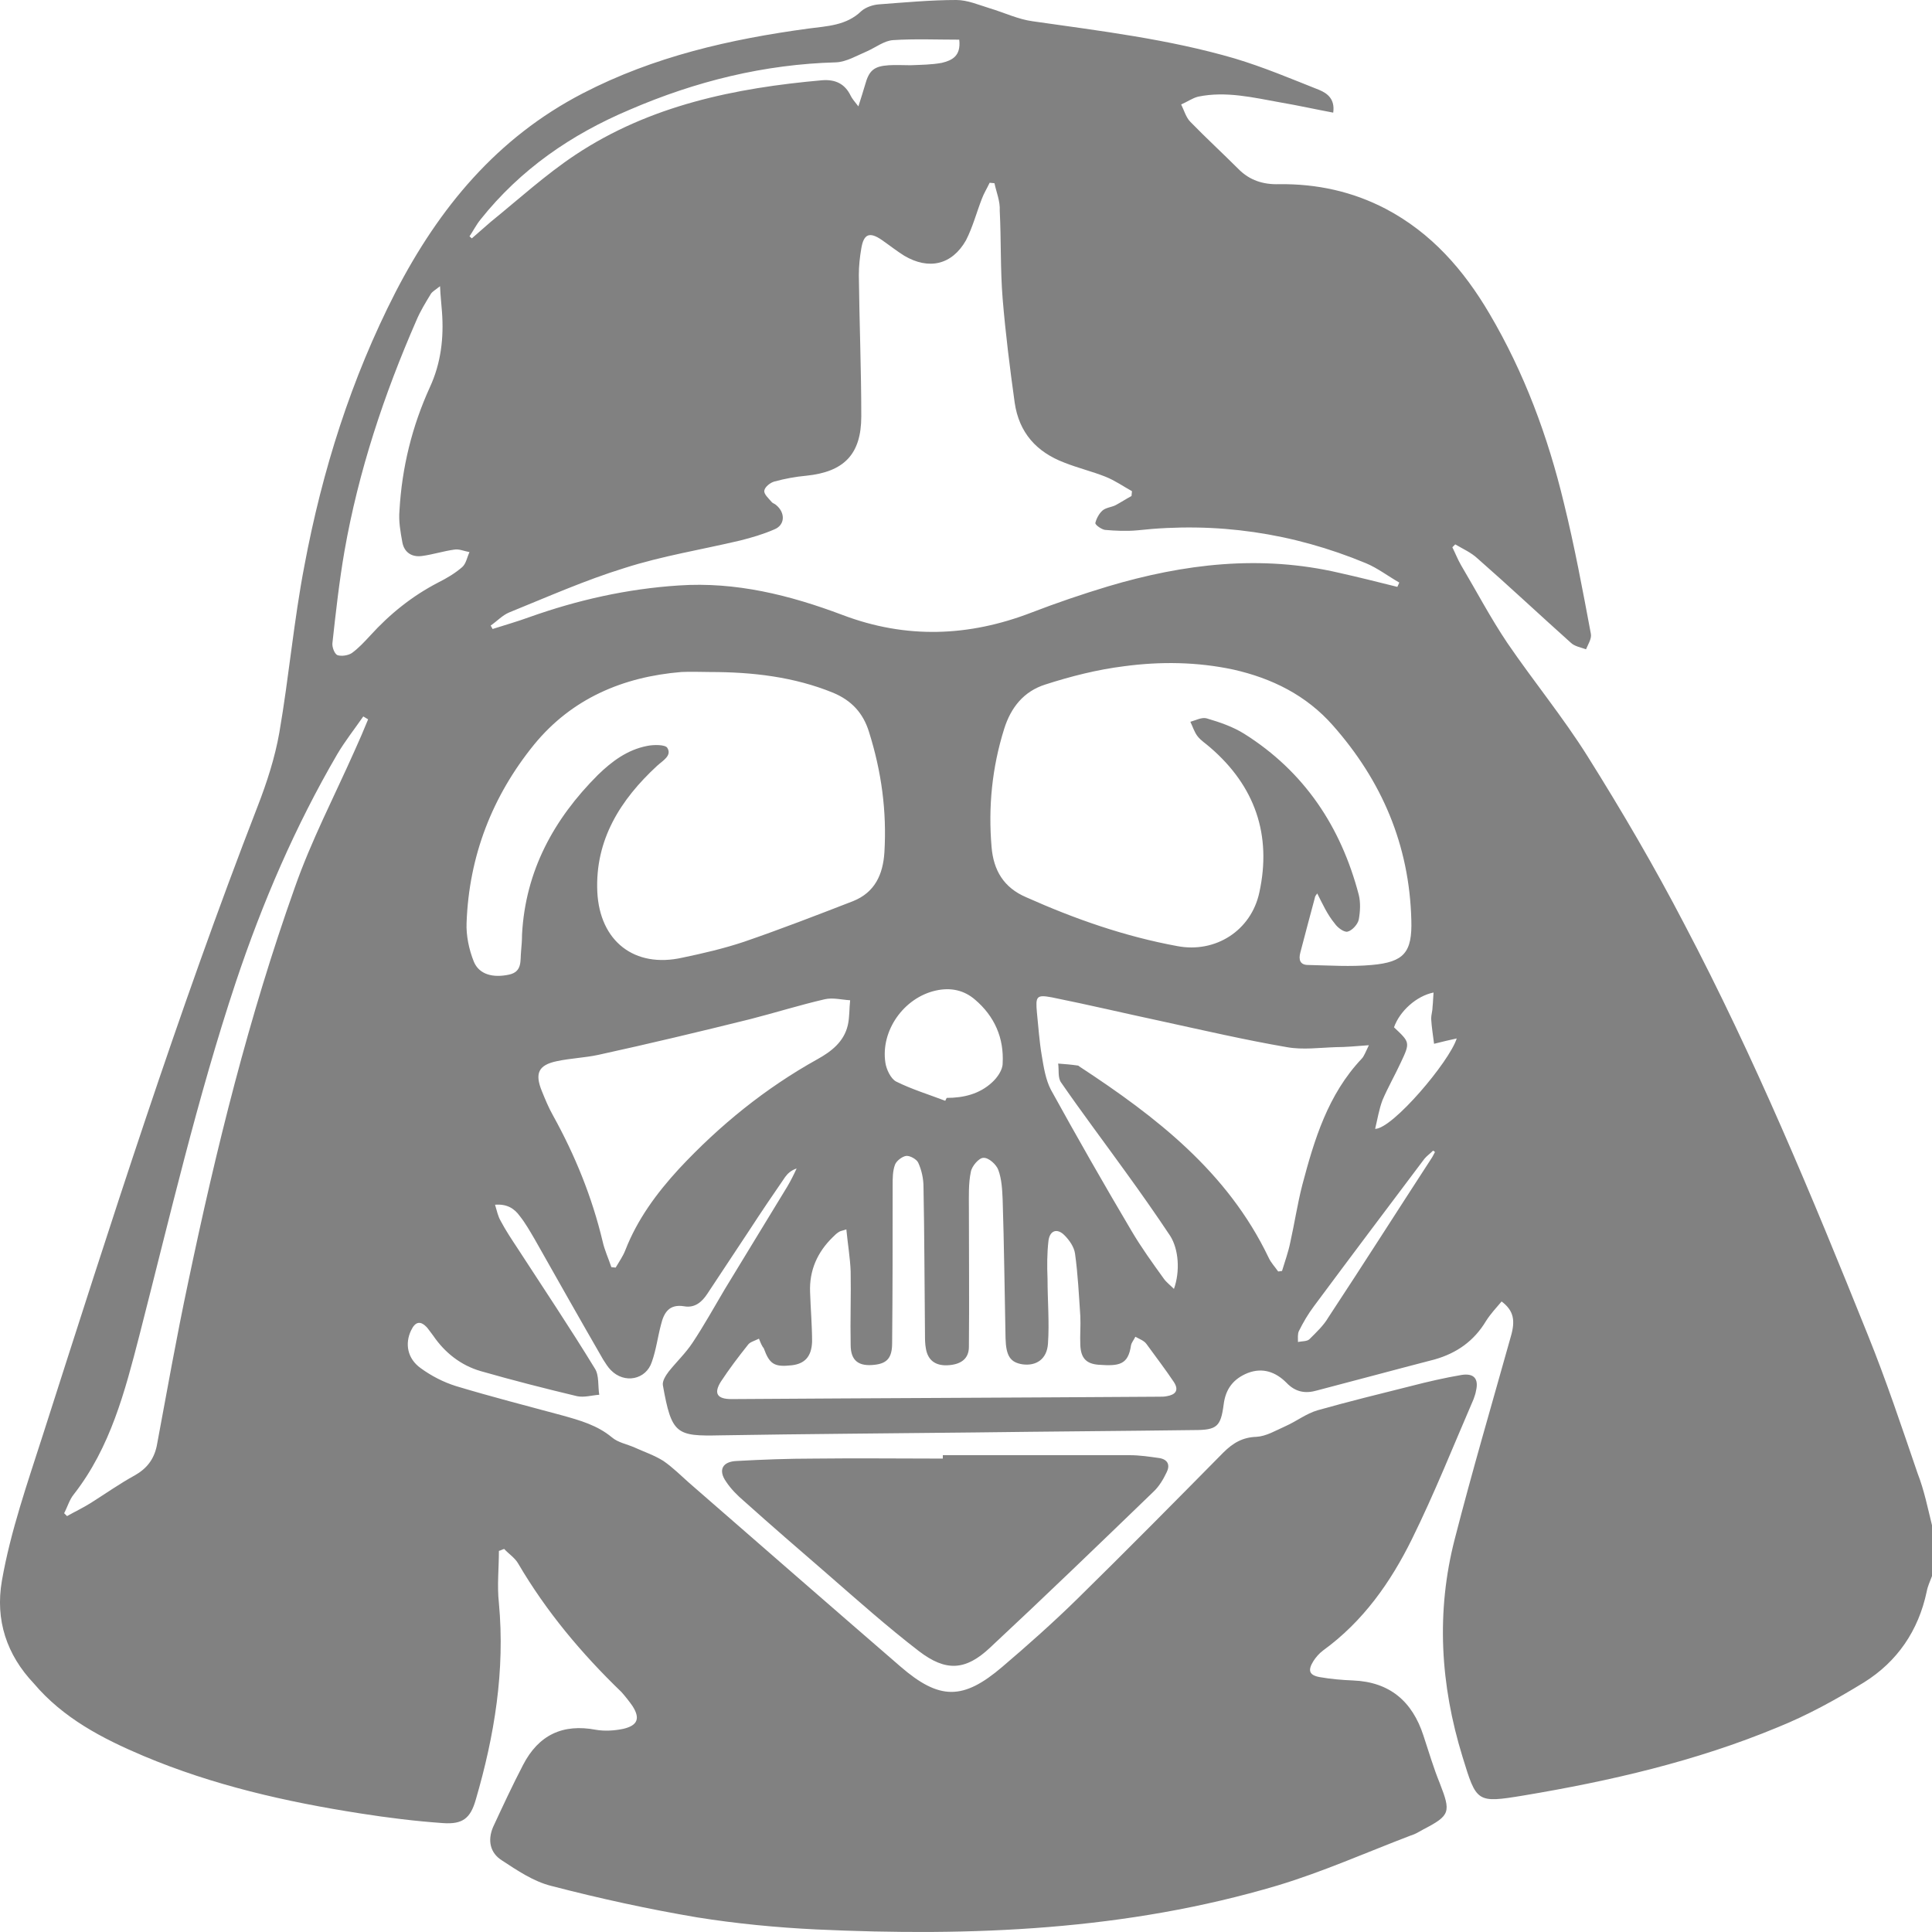
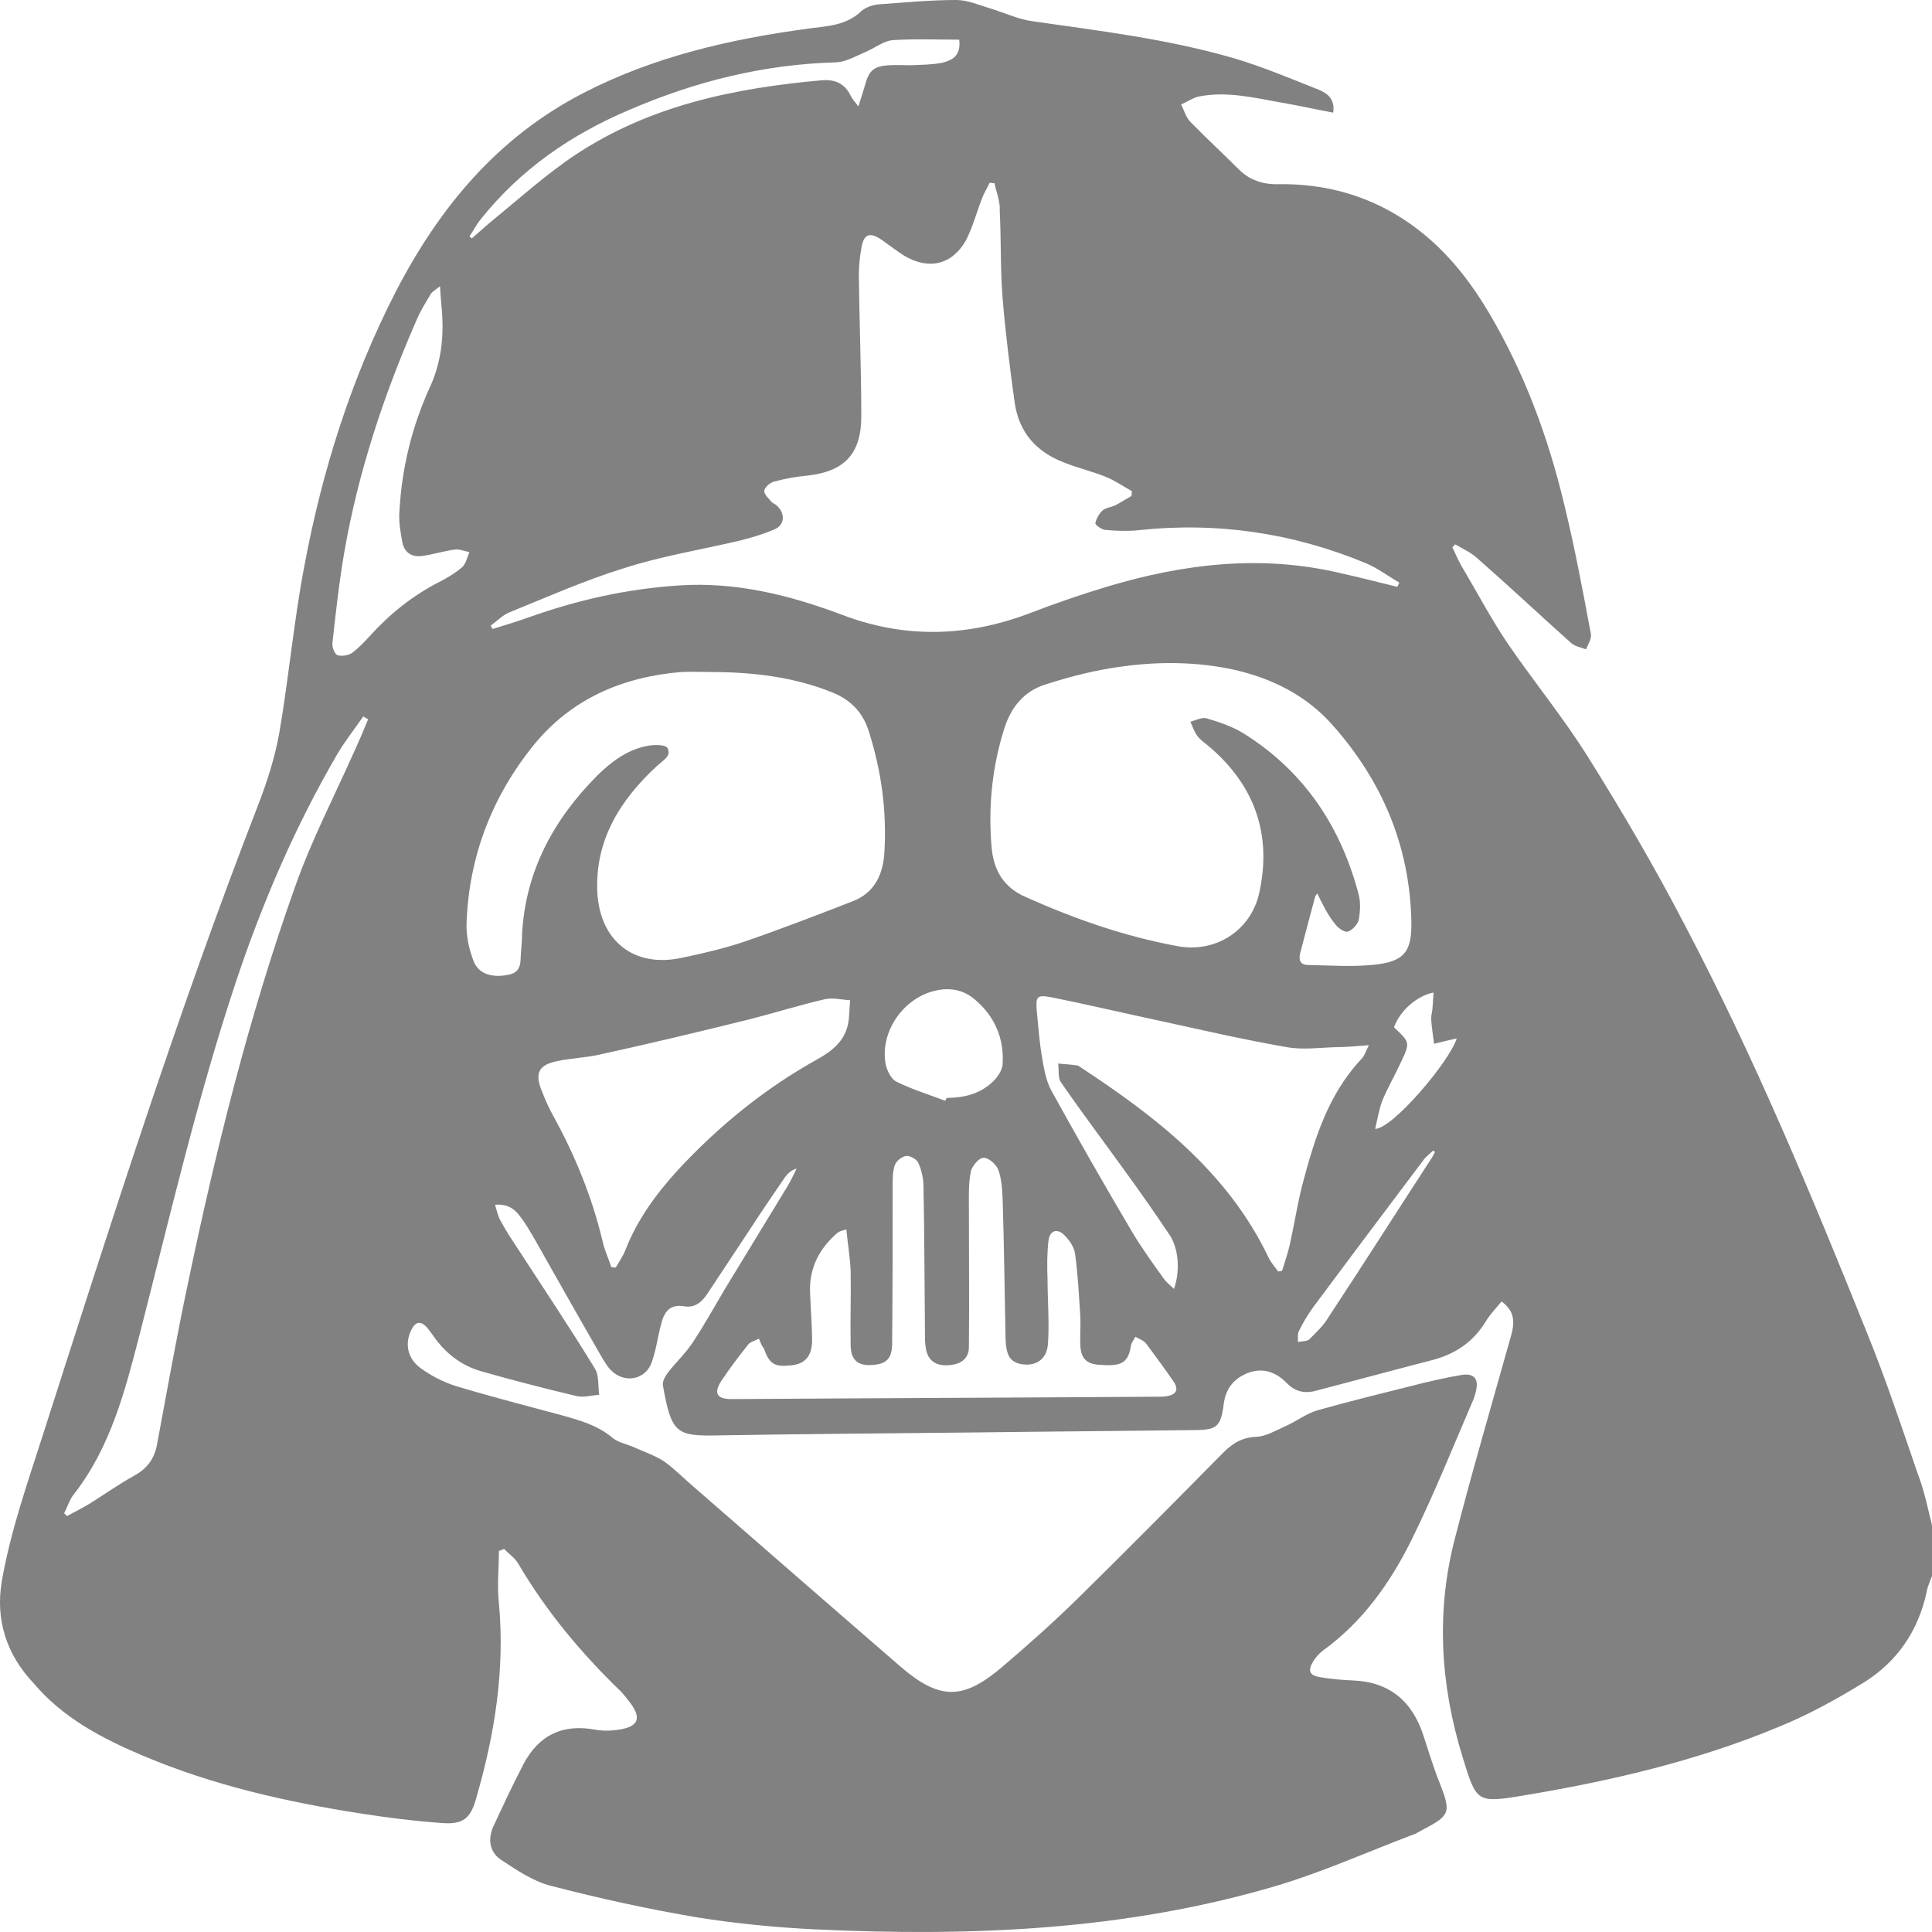
<svg xmlns="http://www.w3.org/2000/svg" width="30" height="30" viewBox="0 0 30 30" fill="none">
  <path d="M30 23.684C30 23.947 30 24.21 30 24.473C29.97 24.555 29.933 24.63 29.918 24.713C29.79 25.321 29.46 25.802 28.944 26.124C28.516 26.387 28.067 26.635 27.602 26.822C26.336 27.348 25.002 27.656 23.654 27.881C22.927 28.001 22.927 27.986 22.71 27.28C22.365 26.162 22.297 25.028 22.59 23.895C22.86 22.844 23.167 21.8 23.459 20.757C23.534 20.502 23.504 20.351 23.317 20.209C23.234 20.306 23.144 20.404 23.077 20.509C22.889 20.824 22.62 21.012 22.275 21.11C21.668 21.267 21.061 21.432 20.454 21.59C20.274 21.643 20.117 21.62 19.975 21.47C19.81 21.305 19.608 21.23 19.375 21.32C19.151 21.41 19.031 21.568 19.001 21.808C18.956 22.153 18.896 22.206 18.544 22.206C17.405 22.221 16.273 22.228 15.134 22.243C13.816 22.258 12.497 22.266 11.186 22.288C10.504 22.303 10.429 22.273 10.294 21.515C10.279 21.447 10.339 21.357 10.384 21.297C10.504 21.147 10.646 21.012 10.751 20.854C10.931 20.584 11.088 20.299 11.253 20.021C11.575 19.488 11.905 18.955 12.227 18.422C12.28 18.332 12.325 18.242 12.37 18.144C12.28 18.174 12.227 18.227 12.19 18.279C12.003 18.55 11.815 18.828 11.635 19.105C11.418 19.436 11.201 19.758 10.984 20.089C10.901 20.216 10.789 20.314 10.624 20.284C10.392 20.246 10.309 20.381 10.264 20.569C10.212 20.764 10.189 20.959 10.122 21.147C10.032 21.425 9.695 21.492 9.485 21.275C9.44 21.23 9.403 21.17 9.365 21.11C9.005 20.486 8.653 19.863 8.301 19.24C8.226 19.113 8.159 18.993 8.069 18.88C7.987 18.767 7.874 18.692 7.687 18.707C7.717 18.805 7.732 18.888 7.777 18.963C7.852 19.105 7.942 19.24 8.031 19.375C8.436 19.999 8.848 20.614 9.238 21.252C9.305 21.357 9.283 21.523 9.305 21.658C9.193 21.665 9.073 21.703 8.961 21.68C8.459 21.56 7.957 21.432 7.462 21.29C7.155 21.2 6.908 21.005 6.728 20.742C6.698 20.704 6.668 20.659 6.638 20.622C6.533 20.502 6.45 20.517 6.383 20.659C6.286 20.862 6.323 21.095 6.533 21.245C6.698 21.365 6.885 21.462 7.08 21.523C7.627 21.688 8.181 21.83 8.736 21.98C9.005 22.055 9.275 22.131 9.5 22.318C9.597 22.401 9.732 22.423 9.852 22.476C10.002 22.544 10.159 22.596 10.302 22.686C10.444 22.784 10.572 22.911 10.699 23.024C11.793 23.977 12.887 24.931 13.981 25.877C14.588 26.402 14.955 26.402 15.562 25.884C15.959 25.546 16.356 25.193 16.73 24.826C17.495 24.075 18.244 23.317 18.993 22.558C19.143 22.408 19.293 22.318 19.51 22.311C19.66 22.303 19.81 22.213 19.96 22.146C20.132 22.07 20.282 21.95 20.462 21.898C20.941 21.763 21.428 21.643 21.908 21.523C22.17 21.455 22.432 21.395 22.695 21.35C22.889 21.32 22.964 21.41 22.919 21.598C22.912 21.643 22.897 21.68 22.882 21.725C22.567 22.453 22.275 23.189 21.923 23.902C21.593 24.57 21.166 25.178 20.544 25.629C20.484 25.674 20.432 25.734 20.394 25.794C20.305 25.937 20.327 26.012 20.492 26.042C20.664 26.072 20.836 26.087 21.009 26.094C21.578 26.117 21.93 26.417 22.103 26.95C22.185 27.198 22.26 27.453 22.358 27.693C22.53 28.136 22.522 28.189 22.103 28.406C22.035 28.444 21.975 28.482 21.9 28.504C21.211 28.767 20.537 29.067 19.84 29.277C17.495 29.975 15.09 30.073 12.669 29.96C12.055 29.93 11.433 29.87 10.826 29.773C10.069 29.645 9.313 29.48 8.563 29.285C8.286 29.217 8.031 29.044 7.792 28.887C7.612 28.774 7.567 28.579 7.657 28.369C7.807 28.046 7.957 27.723 8.121 27.408C8.361 26.942 8.736 26.762 9.253 26.86C9.388 26.883 9.537 26.875 9.68 26.845C9.905 26.792 9.942 26.68 9.822 26.492C9.77 26.417 9.71 26.342 9.65 26.274C9.028 25.674 8.481 25.021 8.046 24.278C7.994 24.188 7.897 24.127 7.829 24.052C7.799 24.06 7.777 24.075 7.747 24.082C7.747 24.353 7.717 24.623 7.747 24.893C7.844 25.937 7.679 26.95 7.387 27.948C7.305 28.234 7.185 28.331 6.878 28.309C6.45 28.279 6.023 28.226 5.596 28.159C4.442 27.979 3.311 27.723 2.225 27.265C1.588 26.995 0.981 26.68 0.524 26.139C0.104 25.696 -0.076 25.156 0.029 24.548C0.164 23.775 0.426 23.031 0.666 22.281C1.715 19.008 2.757 15.727 4 12.522C4.143 12.154 4.27 11.763 4.338 11.373C4.487 10.51 4.562 9.639 4.727 8.783C5.004 7.304 5.454 5.878 6.143 4.534C6.818 3.228 7.717 2.139 9.05 1.449C10.152 0.878 11.336 0.608 12.557 0.443C12.842 0.405 13.142 0.398 13.374 0.173C13.441 0.113 13.554 0.075 13.643 0.068C14.048 0.038 14.453 0 14.85 0C15.022 0 15.194 0.075 15.367 0.128C15.592 0.195 15.809 0.3 16.034 0.33C17.083 0.48 18.147 0.608 19.173 0.908C19.623 1.043 20.05 1.224 20.484 1.396C20.612 1.449 20.732 1.539 20.702 1.749C20.424 1.697 20.155 1.637 19.885 1.591C19.465 1.516 19.038 1.411 18.604 1.501C18.514 1.524 18.431 1.584 18.341 1.622C18.386 1.712 18.416 1.824 18.484 1.892C18.724 2.139 18.986 2.38 19.233 2.627C19.405 2.8 19.615 2.868 19.862 2.86C20.447 2.853 21.001 2.973 21.518 3.243C22.23 3.618 22.732 4.196 23.129 4.872C23.669 5.788 24.036 6.779 24.283 7.807C24.448 8.475 24.575 9.159 24.703 9.842C24.718 9.917 24.658 10.007 24.628 10.082C24.545 10.052 24.448 10.037 24.388 9.977C23.901 9.541 23.429 9.098 22.942 8.671C22.845 8.58 22.71 8.52 22.597 8.453C22.582 8.468 22.567 8.483 22.552 8.498C22.597 8.588 22.635 8.686 22.687 8.776C22.927 9.181 23.144 9.594 23.406 9.984C23.811 10.577 24.268 11.133 24.65 11.741C25.182 12.589 25.692 13.46 26.156 14.353C27.243 16.418 28.134 18.565 29.003 20.727C29.288 21.432 29.528 22.153 29.775 22.874C29.88 23.144 29.933 23.414 30 23.684ZM15.442 2.845C15.419 2.845 15.389 2.838 15.367 2.838C15.329 2.92 15.277 3.003 15.247 3.085C15.165 3.296 15.104 3.528 15 3.731C14.782 4.114 14.423 4.196 14.041 3.971C13.921 3.896 13.808 3.806 13.688 3.723C13.501 3.596 13.411 3.633 13.374 3.859C13.351 3.994 13.336 4.129 13.336 4.271C13.344 5 13.374 5.735 13.374 6.464C13.374 7.057 13.104 7.327 12.52 7.387C12.355 7.402 12.19 7.432 12.025 7.477C11.965 7.492 11.875 7.56 11.868 7.62C11.86 7.672 11.935 7.74 11.98 7.792C11.995 7.815 12.033 7.822 12.055 7.845C12.197 7.965 12.19 8.153 12.025 8.22C11.853 8.295 11.673 8.348 11.493 8.393C10.894 8.535 10.279 8.633 9.695 8.821C9.088 9.008 8.496 9.271 7.904 9.511C7.799 9.556 7.717 9.646 7.619 9.714C7.627 9.729 7.642 9.752 7.649 9.767C7.837 9.707 8.024 9.654 8.211 9.586C8.968 9.316 9.74 9.143 10.541 9.091C11.426 9.031 12.265 9.241 13.082 9.549C14.071 9.924 15.045 9.887 16.019 9.511C16.408 9.361 16.805 9.226 17.203 9.106C18.386 8.753 19.578 8.611 20.799 8.896C21.099 8.963 21.398 9.038 21.698 9.113C21.706 9.091 21.721 9.068 21.728 9.046C21.556 8.948 21.391 8.821 21.211 8.746C20.072 8.273 18.888 8.1 17.66 8.235C17.495 8.25 17.322 8.243 17.157 8.228C17.105 8.22 17.008 8.153 17.008 8.123C17.023 8.055 17.068 7.972 17.12 7.927C17.172 7.882 17.262 7.875 17.322 7.845C17.405 7.8 17.487 7.747 17.57 7.702C17.57 7.68 17.577 7.65 17.577 7.627C17.442 7.552 17.315 7.462 17.165 7.402C16.955 7.319 16.738 7.267 16.528 7.184C16.094 7.019 15.824 6.719 15.756 6.253C15.681 5.713 15.614 5.18 15.569 4.639C15.532 4.181 15.547 3.731 15.524 3.273C15.532 3.123 15.472 2.988 15.442 2.845ZM11.028 10.435C10.879 10.435 10.729 10.427 10.579 10.435C9.672 10.51 8.878 10.848 8.294 11.561C7.642 12.364 7.282 13.295 7.245 14.331C7.237 14.526 7.282 14.744 7.357 14.931C7.44 15.134 7.657 15.187 7.904 15.134C8.114 15.089 8.076 14.916 8.091 14.774C8.099 14.684 8.106 14.601 8.106 14.511C8.159 13.52 8.601 12.717 9.283 12.034C9.5 11.823 9.74 11.643 10.047 11.583C10.152 11.561 10.332 11.561 10.362 11.613C10.437 11.733 10.294 11.809 10.204 11.891C9.635 12.416 9.238 13.04 9.275 13.85C9.313 14.616 9.852 15.037 10.594 14.871C10.916 14.804 11.238 14.729 11.553 14.624C12.123 14.428 12.684 14.211 13.246 13.993C13.584 13.858 13.711 13.58 13.733 13.235C13.771 12.597 13.688 11.981 13.494 11.366C13.404 11.073 13.224 10.878 12.939 10.758C12.332 10.51 11.688 10.435 11.028 10.435ZM20.454 13.873C20.439 13.895 20.417 13.918 20.417 13.941C20.342 14.218 20.267 14.504 20.192 14.789C20.162 14.901 20.185 14.984 20.312 14.984C20.642 14.991 20.971 15.014 21.301 14.984C21.803 14.939 21.93 14.789 21.915 14.286C21.885 13.122 21.458 12.124 20.694 11.261C20.282 10.795 19.75 10.532 19.151 10.397C18.589 10.277 18.019 10.27 17.457 10.345C17.038 10.397 16.626 10.502 16.229 10.63C15.899 10.735 15.697 10.983 15.592 11.32C15.404 11.921 15.344 12.529 15.397 13.152C15.427 13.513 15.584 13.783 15.936 13.933C16.693 14.271 17.465 14.541 18.281 14.691C18.873 14.804 19.428 14.451 19.555 13.858C19.75 12.965 19.488 12.206 18.791 11.606C18.724 11.546 18.649 11.501 18.596 11.433C18.544 11.366 18.521 11.283 18.484 11.208C18.566 11.185 18.664 11.133 18.738 11.155C18.941 11.215 19.143 11.283 19.323 11.396C20.252 11.981 20.822 12.837 21.099 13.895C21.129 14.015 21.121 14.158 21.099 14.278C21.084 14.353 20.994 14.451 20.926 14.466C20.874 14.481 20.769 14.406 20.724 14.338C20.612 14.203 20.537 14.038 20.454 13.873ZM21.256 16.23C21.054 16.245 20.896 16.26 20.747 16.26C20.492 16.268 20.23 16.305 19.982 16.26C19.33 16.148 18.679 15.997 18.027 15.855C17.465 15.735 16.895 15.6 16.333 15.487C16.094 15.442 16.079 15.472 16.101 15.72C16.124 15.945 16.139 16.17 16.176 16.388C16.206 16.568 16.236 16.763 16.318 16.921C16.723 17.656 17.143 18.392 17.57 19.113C17.72 19.368 17.899 19.616 18.072 19.856C18.109 19.909 18.169 19.954 18.229 20.014C18.326 19.743 18.304 19.398 18.169 19.188C17.944 18.85 17.712 18.52 17.472 18.189C17.143 17.732 16.798 17.274 16.476 16.808C16.423 16.733 16.446 16.613 16.431 16.515C16.528 16.523 16.633 16.53 16.73 16.545C16.745 16.545 16.753 16.553 16.76 16.56C17.952 17.341 19.061 18.197 19.698 19.526C19.735 19.608 19.795 19.668 19.847 19.743C19.87 19.743 19.885 19.736 19.907 19.736C19.952 19.586 20.005 19.443 20.035 19.293C20.102 18.993 20.147 18.692 20.222 18.4C20.409 17.694 20.619 16.996 21.144 16.44C21.181 16.403 21.204 16.335 21.256 16.23ZM11.785 20.787C11.71 20.824 11.643 20.839 11.613 20.884C11.463 21.072 11.321 21.26 11.193 21.455C11.081 21.635 11.133 21.725 11.358 21.725C13.576 21.71 15.786 21.703 18.004 21.688C18.042 21.688 18.079 21.688 18.117 21.68C18.252 21.658 18.311 21.59 18.229 21.462C18.094 21.26 17.944 21.065 17.802 20.869C17.764 20.817 17.697 20.794 17.63 20.757C17.6 20.817 17.57 20.847 17.562 20.892C17.517 21.192 17.382 21.215 17.06 21.192C16.865 21.177 16.783 21.087 16.775 20.884C16.768 20.734 16.783 20.584 16.775 20.434C16.753 20.111 16.738 19.788 16.693 19.466C16.678 19.36 16.603 19.255 16.528 19.18C16.416 19.068 16.303 19.105 16.281 19.263C16.258 19.458 16.258 19.661 16.266 19.856C16.266 20.194 16.296 20.532 16.273 20.862C16.258 21.102 16.094 21.215 15.876 21.185C15.689 21.155 15.621 21.057 15.614 20.779C15.599 20.059 15.592 19.338 15.569 18.625C15.562 18.467 15.554 18.309 15.502 18.167C15.472 18.084 15.352 17.972 15.269 17.979C15.202 17.979 15.09 18.107 15.075 18.197C15.037 18.377 15.045 18.572 15.045 18.76C15.045 19.481 15.052 20.201 15.045 20.914C15.045 21.102 14.917 21.192 14.707 21.2C14.52 21.207 14.408 21.117 14.378 20.945C14.363 20.869 14.363 20.794 14.363 20.719C14.355 19.954 14.355 19.195 14.34 18.43C14.34 18.302 14.31 18.167 14.258 18.054C14.235 18.002 14.13 17.942 14.071 17.949C14.011 17.957 13.921 18.024 13.898 18.084C13.861 18.182 13.861 18.294 13.861 18.4C13.861 19.218 13.861 20.036 13.853 20.854C13.853 21.08 13.778 21.17 13.584 21.192C13.336 21.222 13.209 21.132 13.209 20.884C13.201 20.502 13.216 20.119 13.209 19.743C13.201 19.533 13.164 19.316 13.142 19.09C13.074 19.113 13.052 19.113 13.029 19.128C12.992 19.15 12.962 19.18 12.932 19.21C12.692 19.443 12.565 19.728 12.579 20.066C12.587 20.321 12.61 20.577 12.61 20.832C12.602 21.072 12.49 21.177 12.295 21.2C12.025 21.23 11.95 21.185 11.86 20.937C11.83 20.899 11.815 20.862 11.785 20.787ZM9.493 19.676C9.515 19.676 9.537 19.683 9.56 19.683C9.612 19.593 9.672 19.511 9.71 19.413C9.897 18.933 10.197 18.527 10.541 18.152C11.171 17.476 11.883 16.898 12.692 16.448C12.909 16.328 13.104 16.177 13.164 15.922C13.194 15.795 13.186 15.66 13.201 15.532C13.066 15.524 12.932 15.487 12.804 15.517C12.415 15.607 12.033 15.727 11.65 15.825C10.864 16.02 10.077 16.208 9.29 16.38C9.08 16.425 8.856 16.433 8.646 16.478C8.361 16.538 8.301 16.666 8.414 16.943C8.466 17.071 8.518 17.198 8.586 17.319C8.931 17.942 9.193 18.587 9.358 19.278C9.388 19.413 9.448 19.541 9.493 19.676ZM0.996 23.497C1.011 23.512 1.026 23.527 1.041 23.542C1.161 23.474 1.288 23.414 1.408 23.339C1.633 23.197 1.857 23.039 2.09 22.911C2.277 22.806 2.389 22.664 2.434 22.453C2.592 21.605 2.742 20.757 2.921 19.916C3.356 17.837 3.866 15.78 4.577 13.783C4.832 13.055 5.192 12.364 5.506 11.658C5.581 11.493 5.649 11.335 5.716 11.17C5.694 11.155 5.664 11.14 5.641 11.125C5.506 11.32 5.357 11.508 5.237 11.711C4.585 12.829 4.075 14.015 3.663 15.247C3.064 17.048 2.637 18.895 2.165 20.734C1.94 21.605 1.715 22.476 1.146 23.204C1.078 23.287 1.048 23.399 0.996 23.497ZM6.833 4.444C6.758 4.504 6.713 4.527 6.69 4.564C6.608 4.699 6.525 4.834 6.465 4.977C5.963 6.126 5.566 7.319 5.349 8.558C5.267 9.031 5.214 9.511 5.162 9.984C5.154 10.044 5.192 10.149 5.237 10.172C5.297 10.194 5.402 10.18 5.461 10.142C5.566 10.067 5.656 9.969 5.746 9.872C6.053 9.534 6.398 9.256 6.803 9.046C6.938 8.978 7.065 8.903 7.177 8.806C7.237 8.753 7.252 8.656 7.29 8.573C7.207 8.558 7.125 8.52 7.05 8.535C6.885 8.558 6.72 8.611 6.555 8.633C6.398 8.656 6.278 8.58 6.248 8.423C6.218 8.258 6.188 8.093 6.203 7.927C6.241 7.259 6.398 6.621 6.675 6.013C6.848 5.638 6.893 5.247 6.863 4.842C6.855 4.722 6.84 4.609 6.833 4.444ZM14.678 17.093C14.685 17.078 14.692 17.063 14.7 17.048C14.962 17.048 15.209 16.988 15.404 16.808C15.487 16.733 15.569 16.613 15.569 16.515C15.592 16.117 15.442 15.78 15.142 15.524C14.97 15.374 14.76 15.329 14.528 15.382C14.033 15.494 13.673 16.005 13.748 16.5C13.763 16.605 13.831 16.748 13.913 16.793C14.153 16.913 14.423 16.996 14.678 17.093ZM14.895 0.616C14.55 0.616 14.205 0.601 13.868 0.623C13.733 0.631 13.598 0.736 13.464 0.796C13.306 0.863 13.142 0.961 12.984 0.968C11.868 0.998 10.804 1.261 9.777 1.704C8.871 2.087 8.084 2.627 7.462 3.408C7.395 3.491 7.35 3.581 7.29 3.671C7.305 3.678 7.312 3.693 7.327 3.701C7.425 3.618 7.522 3.528 7.619 3.446C8.054 3.093 8.474 2.71 8.938 2.402C10.092 1.637 11.411 1.366 12.767 1.246C12.969 1.231 13.119 1.299 13.209 1.486C13.231 1.531 13.269 1.576 13.329 1.652C13.374 1.516 13.404 1.411 13.434 1.314C13.494 1.096 13.569 1.028 13.801 1.013C13.913 1.006 14.026 1.013 14.138 1.013C14.303 1.006 14.46 1.006 14.625 0.976C14.775 0.938 14.925 0.878 14.895 0.616ZM21.353 17.529C21.623 17.529 22.507 16.485 22.62 16.125C22.515 16.148 22.387 16.177 22.268 16.208C22.253 16.08 22.23 15.952 22.223 15.817C22.223 15.757 22.245 15.697 22.245 15.63C22.253 15.562 22.253 15.487 22.26 15.412C21.998 15.464 21.736 15.697 21.646 15.952C21.893 16.185 21.9 16.185 21.751 16.5C21.661 16.695 21.548 16.891 21.466 17.086C21.413 17.229 21.391 17.371 21.353 17.529ZM22.282 17.889C22.275 17.882 22.268 17.874 22.253 17.867C22.208 17.912 22.155 17.949 22.118 17.994C21.541 18.76 20.971 19.518 20.402 20.284C20.312 20.404 20.237 20.532 20.17 20.667C20.147 20.712 20.155 20.779 20.155 20.839C20.215 20.824 20.297 20.832 20.334 20.794C20.439 20.689 20.552 20.584 20.627 20.456C21.166 19.638 21.691 18.812 22.223 17.994C22.245 17.964 22.26 17.927 22.282 17.889Z" fill="#818181" />
-   <path d="M14.64 22.596C15.607 22.596 16.573 22.596 17.54 22.596C17.697 22.596 17.847 22.619 18.004 22.641C18.139 22.664 18.169 22.754 18.117 22.859C18.064 22.971 17.997 23.084 17.907 23.167C17.068 23.977 16.228 24.788 15.374 25.584C14.992 25.944 14.685 25.959 14.265 25.636C13.778 25.261 13.314 24.848 12.849 24.443C12.415 24.067 11.98 23.692 11.553 23.309C11.448 23.219 11.351 23.122 11.276 23.009C11.148 22.829 11.216 22.694 11.441 22.686C11.838 22.664 12.242 22.649 12.639 22.649C13.306 22.641 13.973 22.649 14.64 22.649C14.64 22.626 14.64 22.611 14.64 22.596Z" fill="#818181" />
+   <path d="M14.64 22.596C15.607 22.596 16.573 22.596 17.54 22.596C17.697 22.596 17.847 22.619 18.004 22.641C18.139 22.664 18.169 22.754 18.117 22.859C18.064 22.971 17.997 23.084 17.907 23.167C17.068 23.977 16.228 24.788 15.374 25.584C14.992 25.944 14.685 25.959 14.265 25.636C13.778 25.261 13.314 24.848 12.849 24.443C12.415 24.067 11.98 23.692 11.553 23.309C11.448 23.219 11.351 23.122 11.276 23.009C11.148 22.829 11.216 22.694 11.441 22.686C11.838 22.664 12.242 22.649 12.639 22.649C13.306 22.641 13.973 22.649 14.64 22.649C14.64 22.626 14.64 22.611 14.64 22.596Z" />
</svg>
